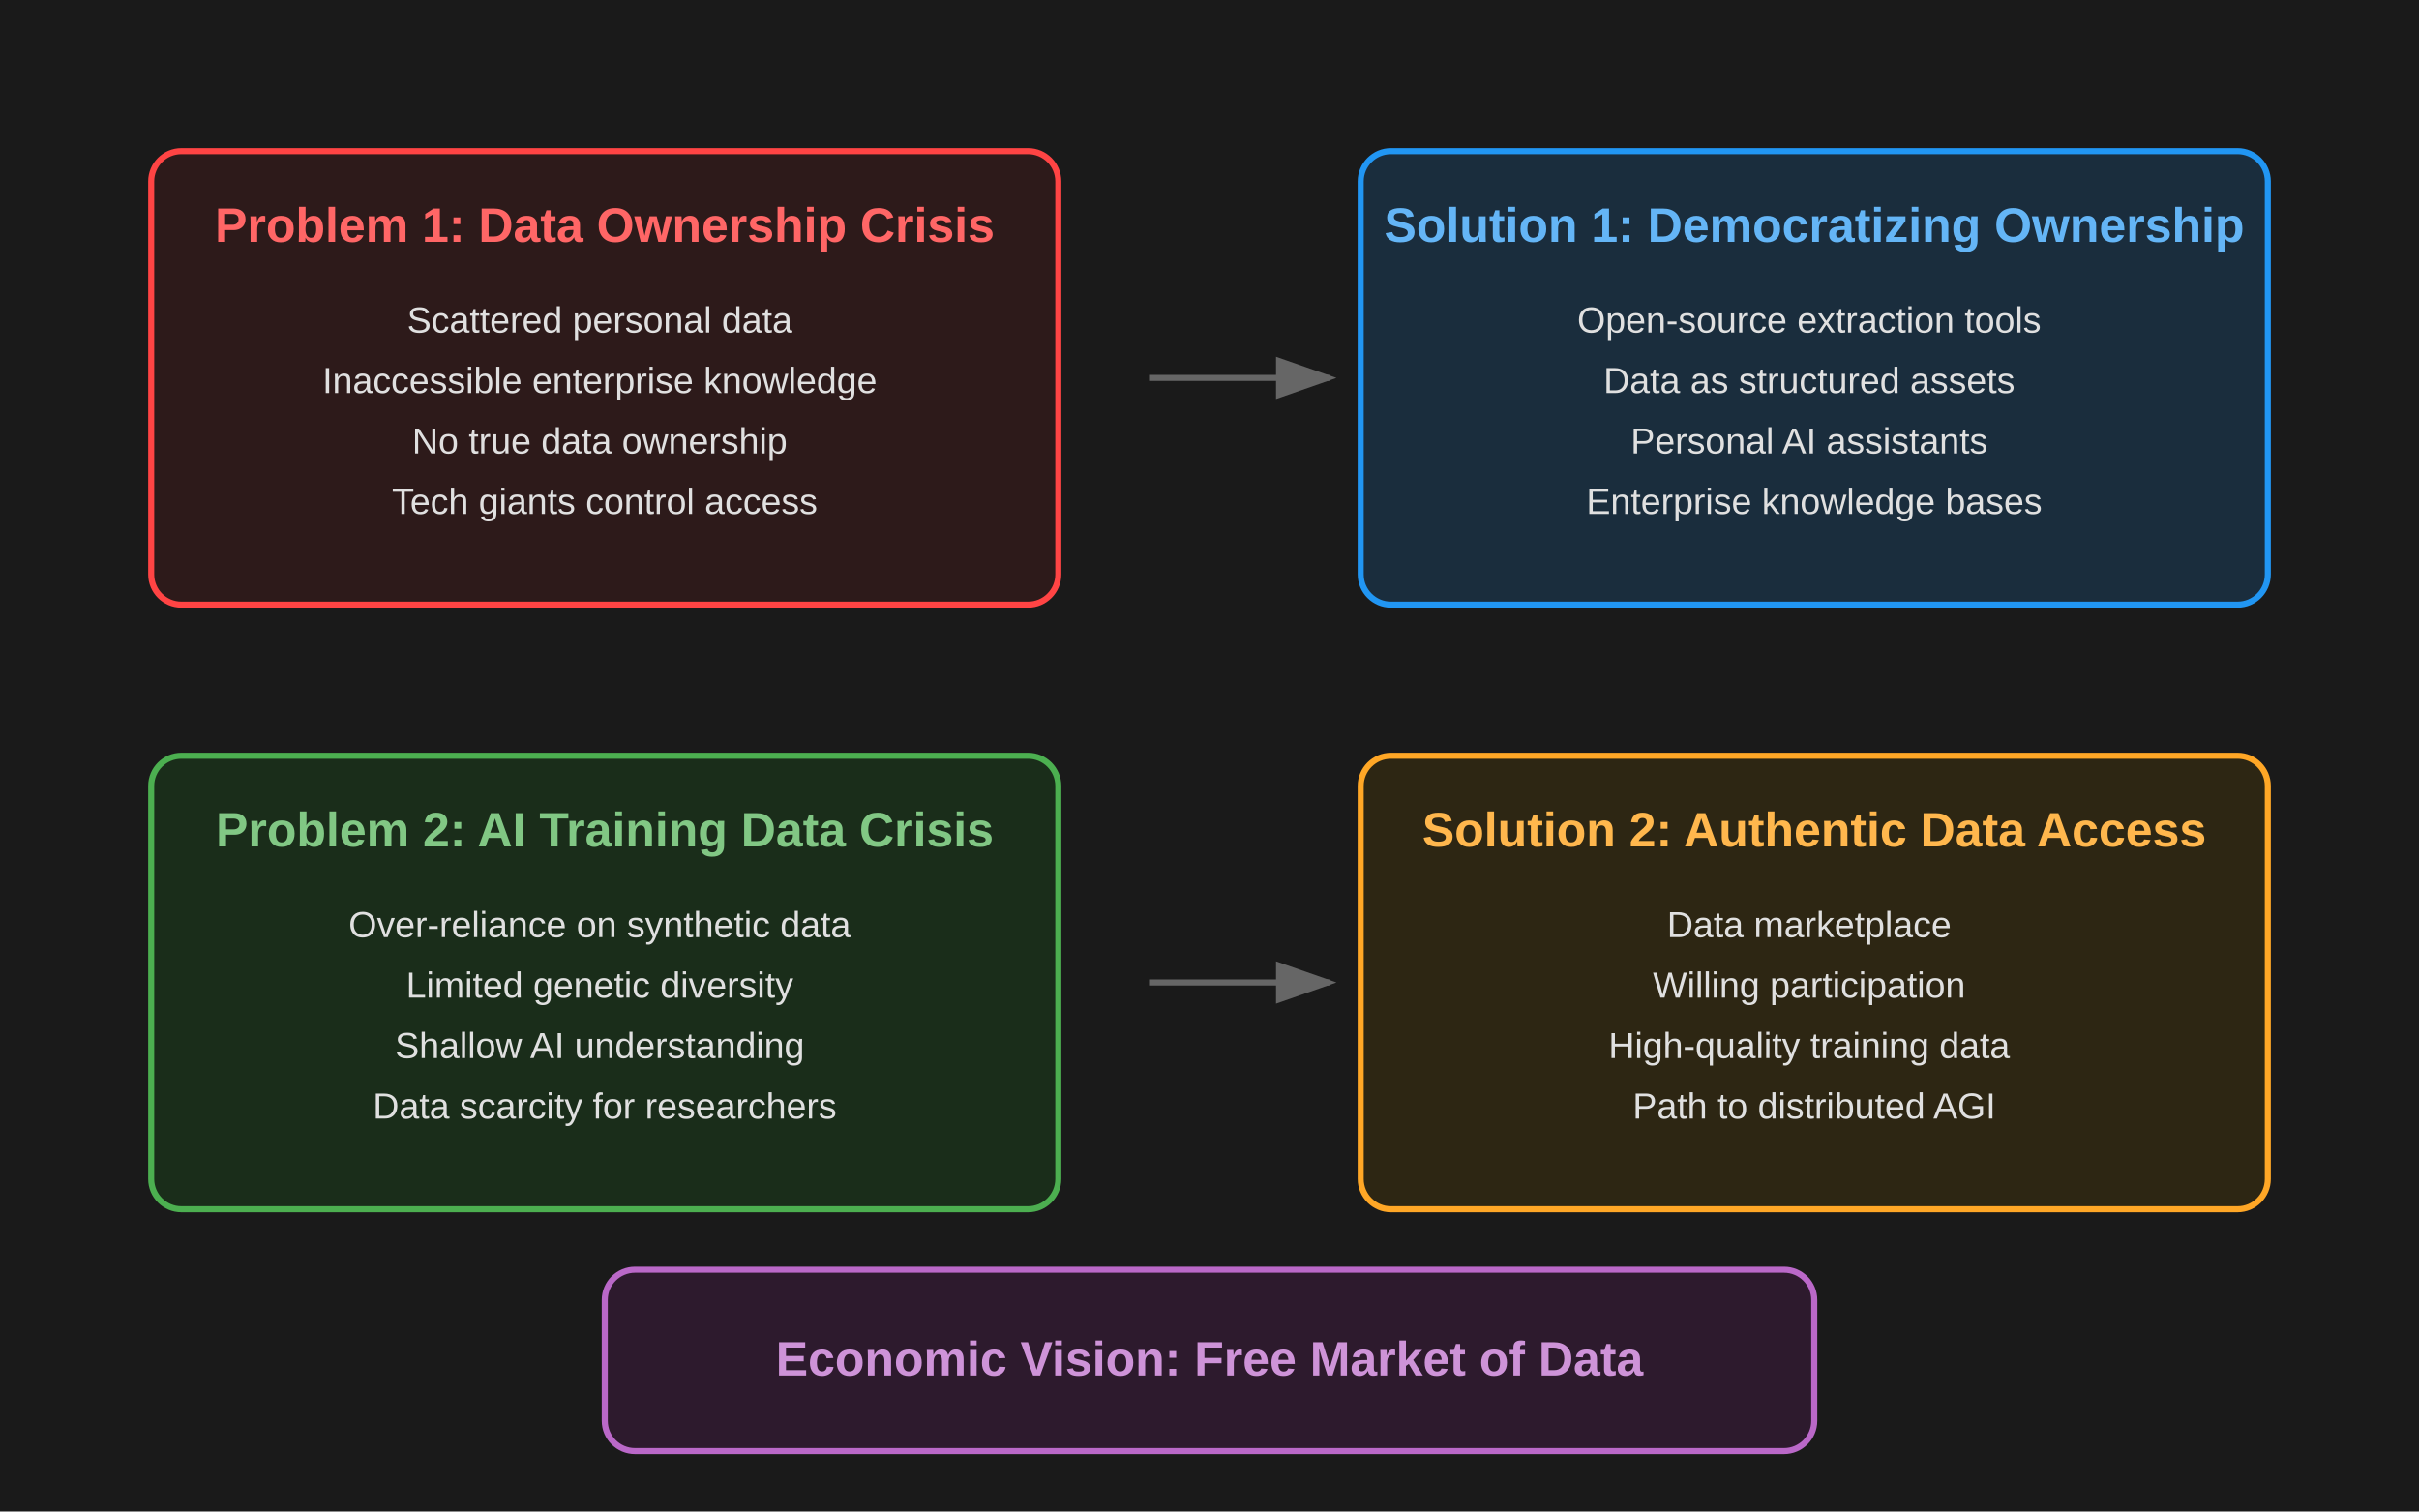
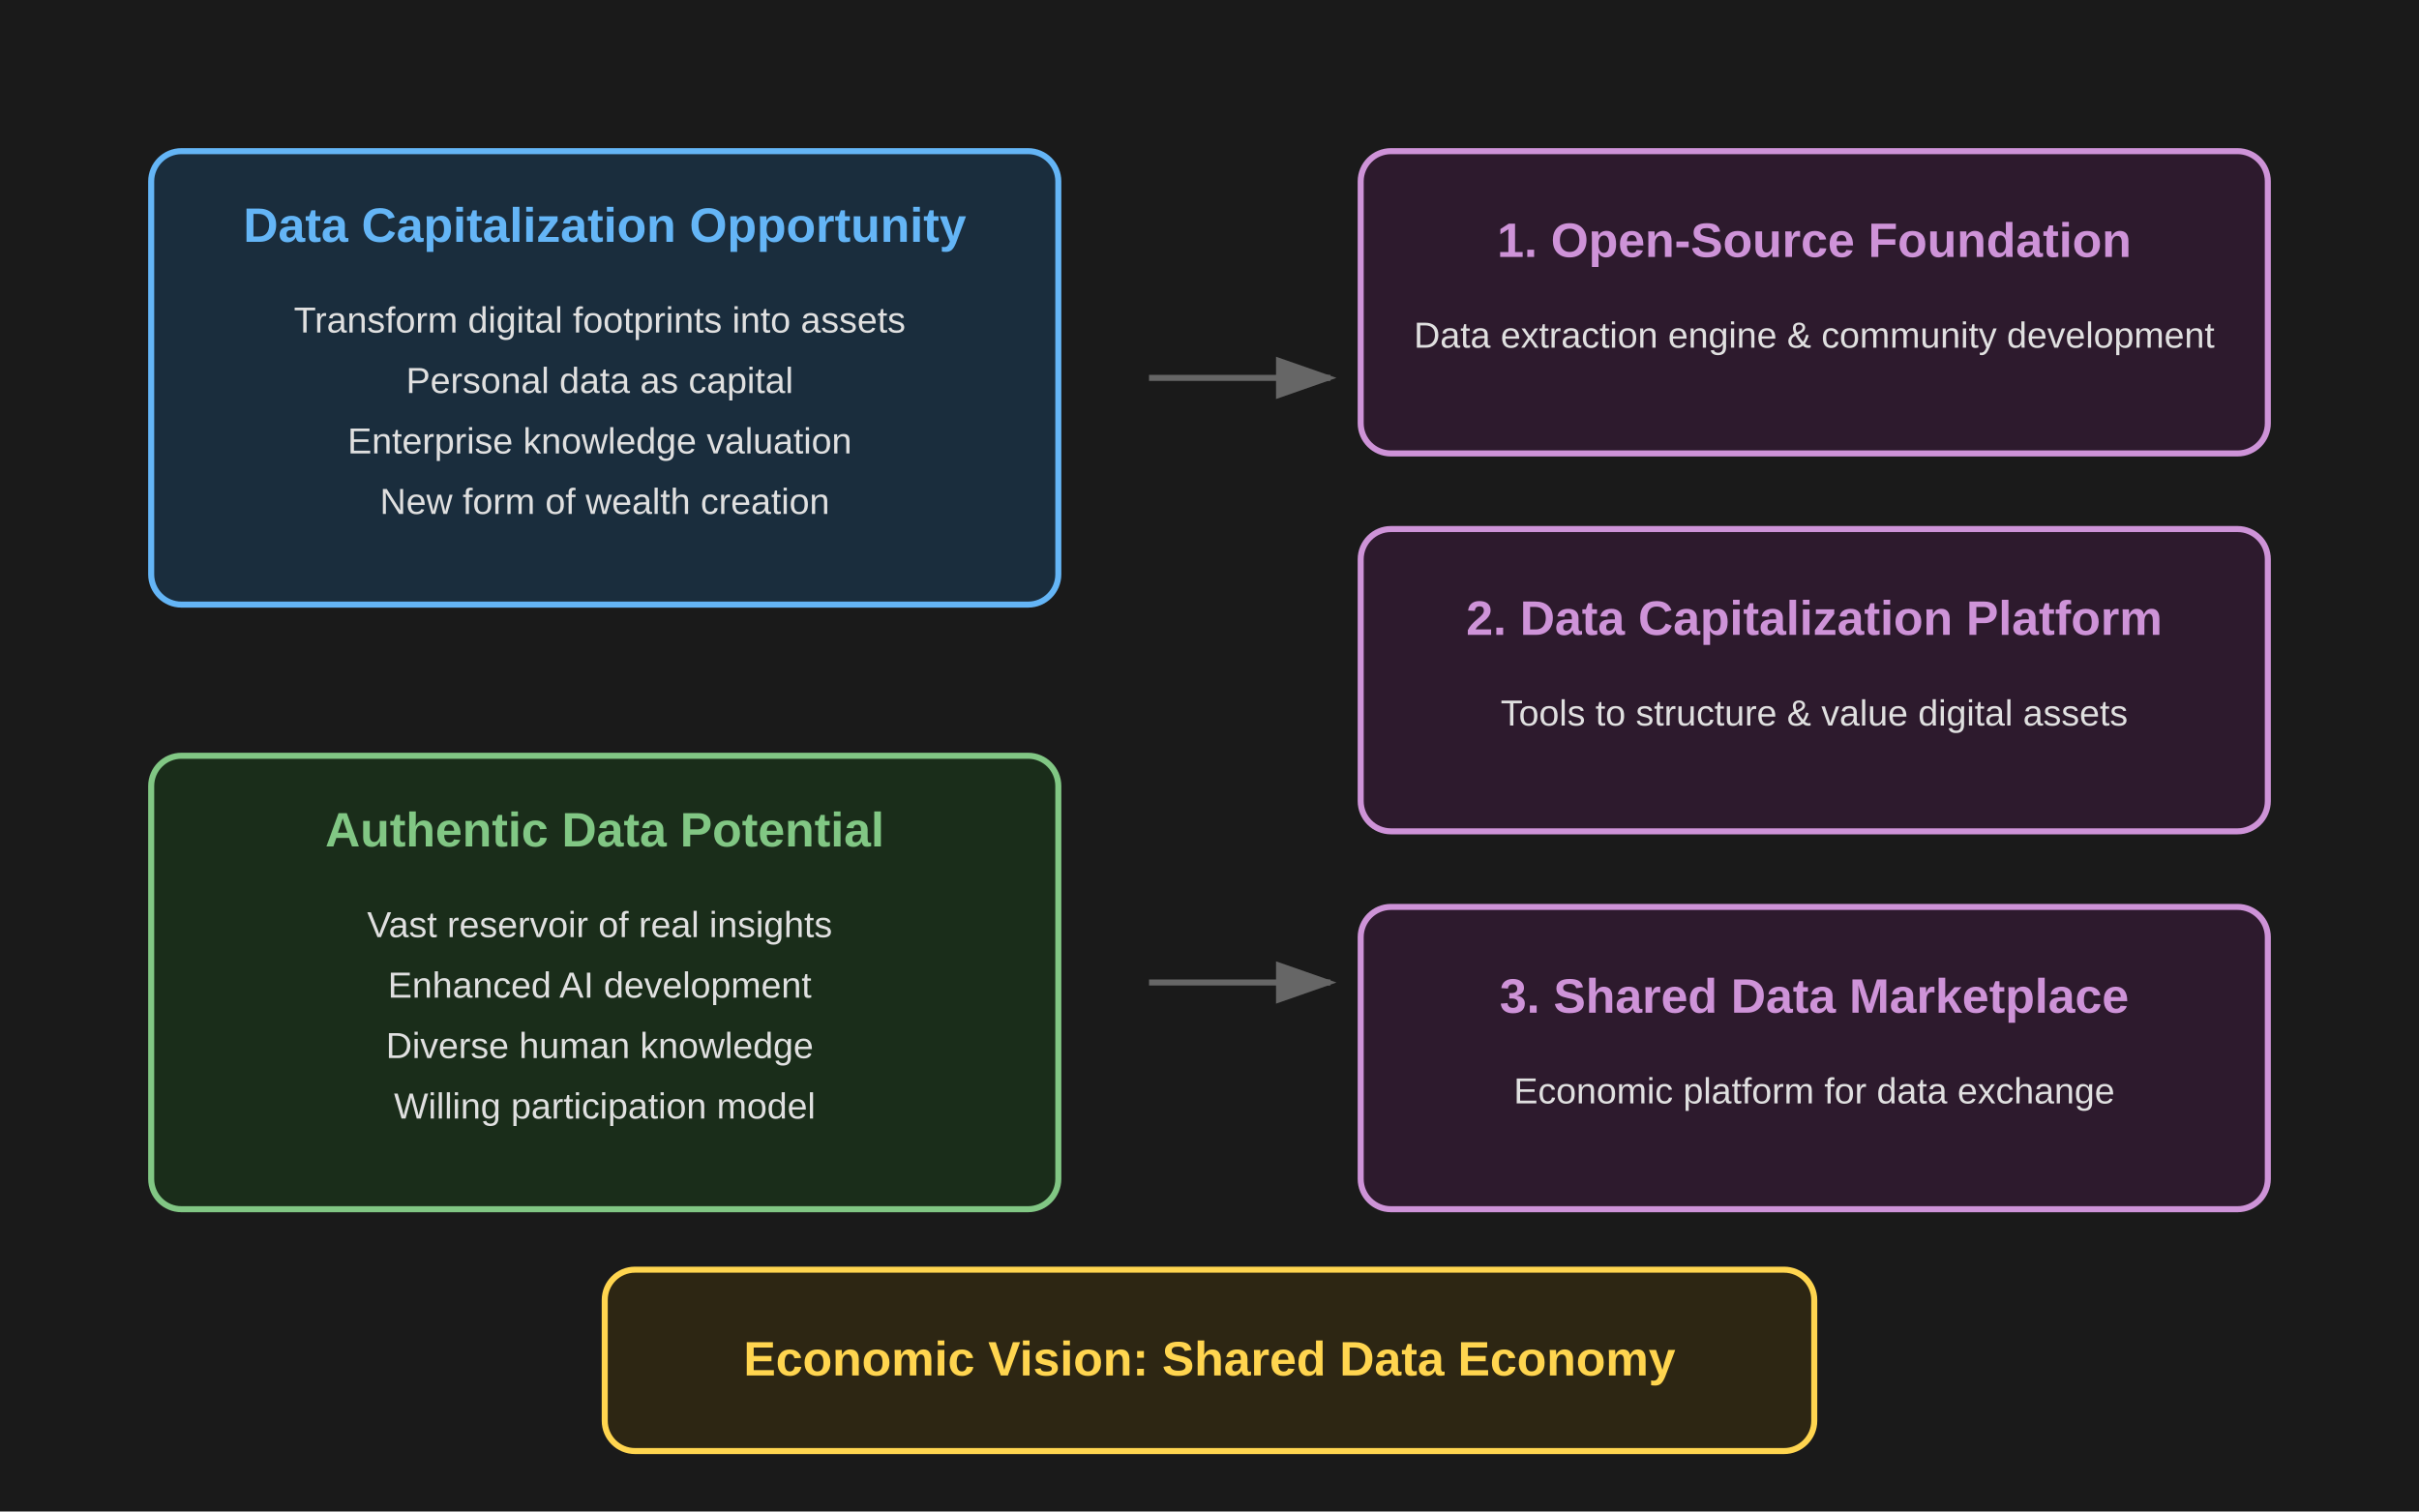
<svg xmlns="http://www.w3.org/2000/svg" viewBox="0 0 800 500">
  <rect width="800" height="500" fill="#1a1a1a" />
  <g transform="translate(50,50)">
-     <rect x="0" y="0" width="300" height="150" rx="10" fill="#2d1a1a" stroke="#ff4444" stroke-width="2" />
-     <text x="150" y="30" text-anchor="middle" font-family="Arial" font-weight="bold" font-size="16" fill="#ff6666">Problem 1: Data Ownership Crisis</text>
+     <rect x="0" y="0" width="300" height="150" rx="10" fill="#1a2d3d" stroke="#64b5f6" stroke-width="2" />
+     <text x="150" y="30" text-anchor="middle" font-family="Arial" font-weight="bold" font-size="16" fill="#64b5f6">Data Capitalization Opportunity</text>
    <text x="150" y="60" text-anchor="middle" font-family="Arial" font-size="12" fill="#e0e0e0">
-       <tspan x="150" dy="0">Scattered personal data</tspan>
-       <tspan x="150" dy="20">Inaccessible enterprise knowledge</tspan>
-       <tspan x="150" dy="20">No true data ownership</tspan>
-       <tspan x="150" dy="20">Tech giants control access</tspan>
+       <tspan x="150" dy="0">Transform digital footprints into assets</tspan>
+       <tspan x="150" dy="20">Personal data as capital</tspan>
+       <tspan x="150" dy="20">Enterprise knowledge valuation</tspan>
+       <tspan x="150" dy="20">New form of wealth creation</tspan>
    </text>
-     <rect x="0" y="200" width="300" height="150" rx="10" fill="#1a2d1a" stroke="#4caf50" stroke-width="2" />
-     <text x="150" y="230" text-anchor="middle" font-family="Arial" font-weight="bold" font-size="16" fill="#81c784">Problem 2: AI Training Data Crisis</text>
+     <rect x="0" y="200" width="300" height="150" rx="10" fill="#1a2d1a" stroke="#81c784" stroke-width="2" />
+     <text x="150" y="230" text-anchor="middle" font-family="Arial" font-weight="bold" font-size="16" fill="#81c784">Authentic Data Potential</text>
    <text x="150" y="260" text-anchor="middle" font-family="Arial" font-size="12" fill="#e0e0e0">
-       <tspan x="150" dy="0">Over-reliance on synthetic data</tspan>
-       <tspan x="150" dy="20">Limited genetic diversity</tspan>
-       <tspan x="150" dy="20">Shallow AI understanding</tspan>
-       <tspan x="150" dy="20">Data scarcity for researchers</tspan>
+       <tspan x="150" dy="0">Vast reservoir of real insights</tspan>
+       <tspan x="150" dy="20">Enhanced AI development</tspan>
+       <tspan x="150" dy="20">Diverse human knowledge</tspan>
+       <tspan x="150" dy="20">Willing participation model</tspan>
    </text>
+   </g>
+   <g transform="translate(450,50)">
+     <rect x="0" y="0" width="300" height="100" rx="10" fill="#2d1a2d" stroke="#ce93d8" stroke-width="2" />
+     <text x="150" y="35" text-anchor="middle" font-family="Arial" font-weight="bold" font-size="16" fill="#ce93d8">1. Open-Source Foundation</text>
+     <text x="150" y="65" text-anchor="middle" font-family="Arial" font-size="12" fill="#e0e0e0">Data extraction engine &amp; community development</text>
+     <rect x="0" y="125" width="300" height="100" rx="10" fill="#2d1a2d" stroke="#ce93d8" stroke-width="2" />
+     <text x="150" y="160" text-anchor="middle" font-family="Arial" font-weight="bold" font-size="16" fill="#ce93d8">2. Data Capitalization Platform</text>
+     <text x="150" y="190" text-anchor="middle" font-family="Arial" font-size="12" fill="#e0e0e0">Tools to structure &amp; value digital assets</text>
+     <rect x="0" y="250" width="300" height="100" rx="10" fill="#2d1a2d" stroke="#ce93d8" stroke-width="2" />
+     <text x="150" y="285" text-anchor="middle" font-family="Arial" font-weight="bold" font-size="16" fill="#ce93d8">3. Shared Data Marketplace</text>
+     <text x="150" y="315" text-anchor="middle" font-family="Arial" font-size="12" fill="#e0e0e0">Economic platform for data exchange</text>
  </g>
  <g transform="translate(400,125)">
    <path d="M-20,0 L40,0" stroke="#666" stroke-width="2" marker-end="url(#arrowhead)" />
    <path d="M-20,200 L40,200" stroke="#666" stroke-width="2" marker-end="url(#arrowhead)" />
  </g>
  <defs>
    <marker id="arrowhead" markerWidth="10" markerHeight="7" refX="9" refY="3.5" orient="auto">
      <polygon points="0 0, 10 3.5, 0 7" fill="#666" />
    </marker>
  </defs>
-   <g transform="translate(450,50)">
-     <rect x="0" y="0" width="300" height="150" rx="10" fill="#1a2d3d" stroke="#2196f3" stroke-width="2" />
-     <text x="150" y="30" text-anchor="middle" font-family="Arial" font-weight="bold" font-size="16" fill="#64b5f6">Solution 1: Democratizing Ownership</text>
-     <text x="150" y="60" text-anchor="middle" font-family="Arial" font-size="12" fill="#e0e0e0">
-       <tspan x="150" dy="0">Open-source extraction tools</tspan>
-       <tspan x="150" dy="20">Data as structured assets</tspan>
-       <tspan x="150" dy="20">Personal AI assistants</tspan>
-       <tspan x="150" dy="20">Enterprise knowledge bases</tspan>
-     </text>
-     <rect x="0" y="200" width="300" height="150" rx="10" fill="#2d2613" stroke="#ffa726" stroke-width="2" />
-     <text x="150" y="230" text-anchor="middle" font-family="Arial" font-weight="bold" font-size="16" fill="#ffb74d">Solution 2: Authentic Data Access</text>
-     <text x="150" y="260" text-anchor="middle" font-family="Arial" font-size="12" fill="#e0e0e0">
-       <tspan x="150" dy="0">Data marketplace</tspan>
-       <tspan x="150" dy="20">Willing participation</tspan>
-       <tspan x="150" dy="20">High-quality training data</tspan>
-       <tspan x="150" dy="20">Path to distributed AGI</tspan>
-     </text>
-   </g>
  <g transform="translate(200,420)">
-     <rect x="0" y="0" width="400" height="60" rx="10" fill="#2d1a2d" stroke="#ba68c8" stroke-width="2" />
-     <text x="200" y="35" text-anchor="middle" font-family="Arial" font-weight="bold" font-size="16" fill="#ce93d8">Economic Vision: Free Market of Data</text>
+     <rect x="0" y="0" width="400" height="60" rx="10" fill="#2d2613" stroke="#ffd54f" stroke-width="2" />
+     <text x="200" y="35" text-anchor="middle" font-family="Arial" font-weight="bold" font-size="16" fill="#ffd54f">Economic Vision: Shared Data Economy</text>
  </g>
</svg>
